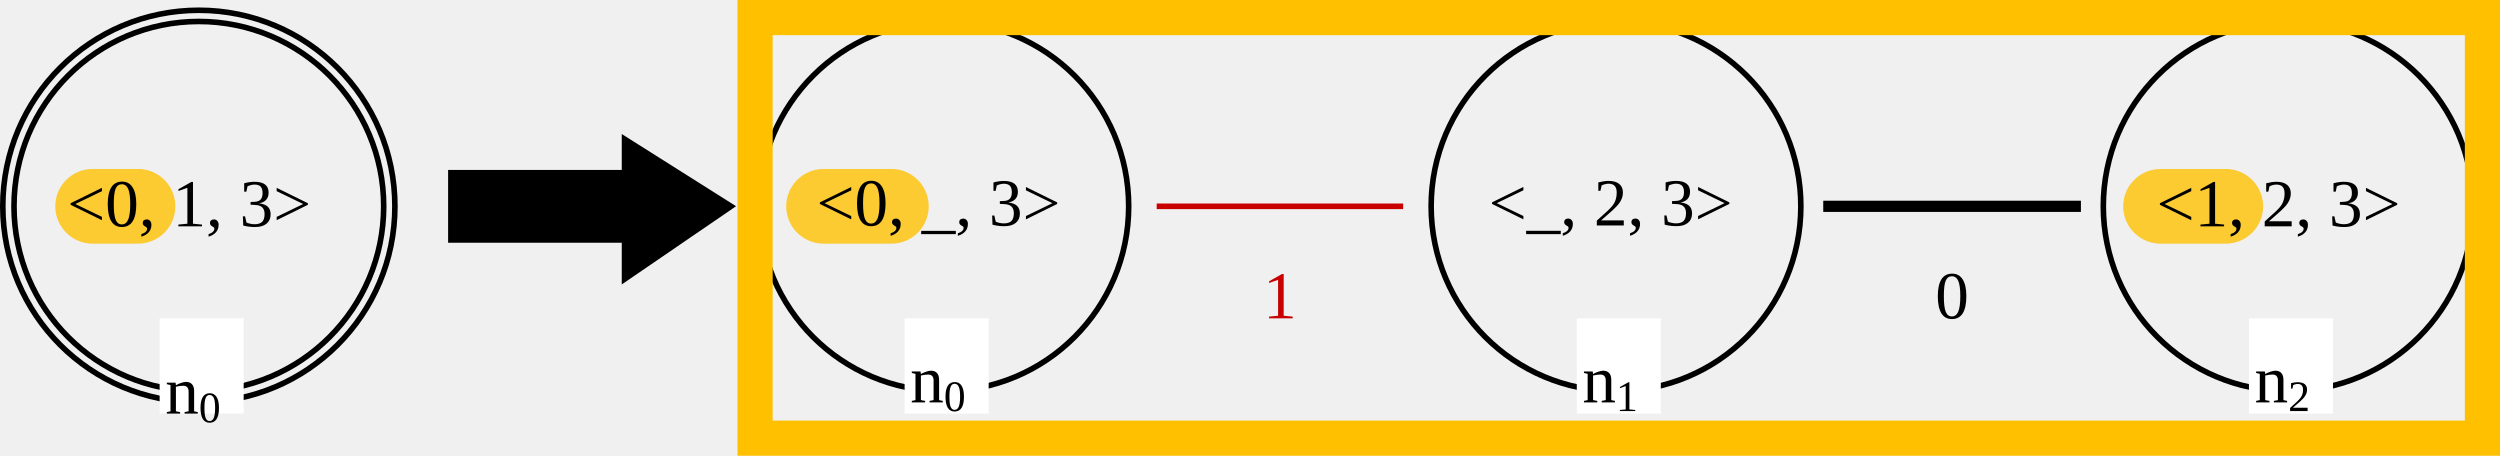
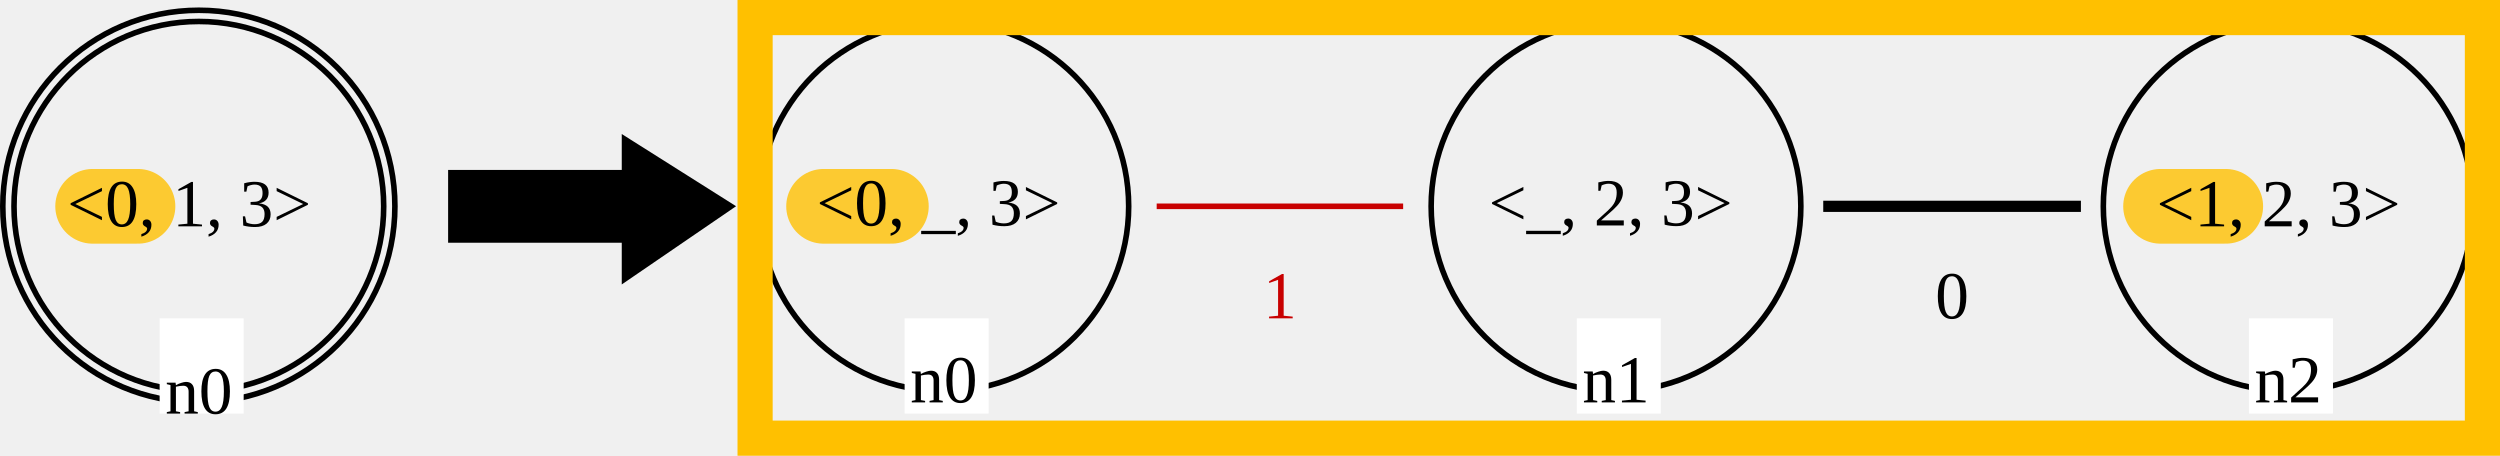
<svg xmlns="http://www.w3.org/2000/svg" version="1.1" font="Noto Sans Regular" font-size="12px" width="446.319" height="81.363" id="svg3">
  <defs id="defs3" />
  <path style="fill:none;stroke:#ffc000;stroke-width:13.333;stroke-linecap:round;stroke-linejoin:round;stroke-dasharray:none;stroke-opacity:0.795" d="m 16.537,36.833 h 8.098" id="path1" />
  <circle id="LGn0_0" cx="35.5" cy="36.833" r="33" fill="none" stroke="#000000" stroke-width="1" stroke-linecap="square" />
  <circle id="LGn0_1" cx="35.5" cy="36.833" r="35" fill="none" stroke="#000000" stroke-width="1" stroke-linecap="square" />
  <text id="LGn0_2" x="12.01" y="40.409" fill="#000000">&lt;0, 1, 3&gt;</text>
  <rect id="LGn0_3" x="28.5" y="56.833" width="15" height="17" fill="#ffffff" />
-   <text id="LGn0_4" x="29.5" y="73.833" fill="#000000">n<tspan style="font-size:65%;baseline-shift:sub" id="tspan1">0</tspan>
-   </text>
+   <text id="LGn0_4" x="29.5" y="73.833" fill="#000000">n0</text>
  <polygon id="0" points="111,29 111,23 130,35 111,48 111,41 80,41 80,29 " stroke="#000000" stroke-width="1" stroke-linecap="square" fill="#000000" transform="translate(0.5,1.833334)" />
  <circle id="RGn1_0" cx="288.5" cy="36.833" r="33" fill="none" stroke="#000000" stroke-width="1" stroke-linecap="square" />
  <text id="RGn1_1" x="265.778" y="40.253" fill="#000000">&lt;_, 2, 3&gt;</text>
  <rect id="RGn1_2" x="281.5" y="56.833" width="15" height="17" fill="#ffffff" />
-   <text id="RGn1_3" x="282.5" y="71.833" fill="#000000">n<tspan style="font-size:65%;baseline-shift:sub" id="tspan3">1</tspan>
-   </text>
+   <text id="RGn1_3" x="282.5" y="71.833" fill="#000000">n1</text>
  <circle id="RGn2_4" cx="408.5" cy="36.833" r="33" fill="none" stroke="#000000" stroke-width="1" stroke-linecap="square" />
  <path style="fill:none;stroke:#ffc000;stroke-width:13.333;stroke-linecap:round;stroke-linejoin:round;stroke-dasharray:none;stroke-opacity:0.795" d="m 385.718,36.833 h 11.642" id="path3" />
  <text id="RGn2_5" x="385.01" y="40.403" fill="#000000">&lt;1, 2, 3&gt;</text>
  <rect id="RGn2_6" x="401.5" y="56.833" width="15" height="17" fill="#ffffff" />
-   <text id="RGn2_7" x="402.5" y="71.833" fill="#000000">n<tspan style="font-size:65%;baseline-shift:sub" id="tspan4">2</tspan>
-   </text>
+   <text id="RGn2_7" x="402.5" y="71.833" fill="#000000">n2</text>
  <circle id="RGn0_8" cx="168.5" cy="36.833" r="33" fill="none" stroke="#000000" stroke-width="1" stroke-linecap="square" style="fill:none;fill-opacity:0.798" />
  <path style="fill:none;stroke:#ffc000;stroke-width:13.333;stroke-linecap:round;stroke-linejoin:round;stroke-dasharray:none;stroke-opacity:0.795" d="m 147.03,36.833 h 12.106" id="path2" />
  <text id="RGn0_9" x="145.778" y="40.259" fill="#000000">&lt;0, _, 3&gt;</text>
  <rect id="RGn0_10" x="161.5" y="56.833" width="15" height="17" fill="#ffffff" />
-   <text id="RGn0_11" x="162.5" y="71.833" fill="#000000">n<tspan style="font-size:65%;baseline-shift:sub" id="tspan2">0</tspan>
-   </text>
+   <text id="RGn0_11" x="162.5" y="71.833" fill="#000000">n0</text>
  <line id="RGn1_0_n2_12" x1="326.5" y1="36.833" x2="370.5" y2="36.833" stroke="#000000" stroke-width="2" stroke-linecap="square" />
  <text id="RGn1_0_n2_13" x="345.5" y="56.833" fill="#000000">0</text>
  <line id="RGn0_1_n1_14" x1="206.5" y1="36.833" x2="250.5" y2="36.833" stroke="#c80000" stroke-width="1" stroke-linecap="butt" stroke-dasharray="5" style="stroke-dasharray:none" />
  <text id="RGn0_1_n1_15" x="225.5" y="56.833" fill="#c80000">1</text>
  <rect style="fill:none;stroke:#ffc000;stroke-width:6.277;stroke-linecap:square;stroke-linejoin:miter;stroke-dasharray:none;stroke-opacity:1" id="rect1" width="308.375" height="75.086" x="134.805" y="3.138" />
</svg>
